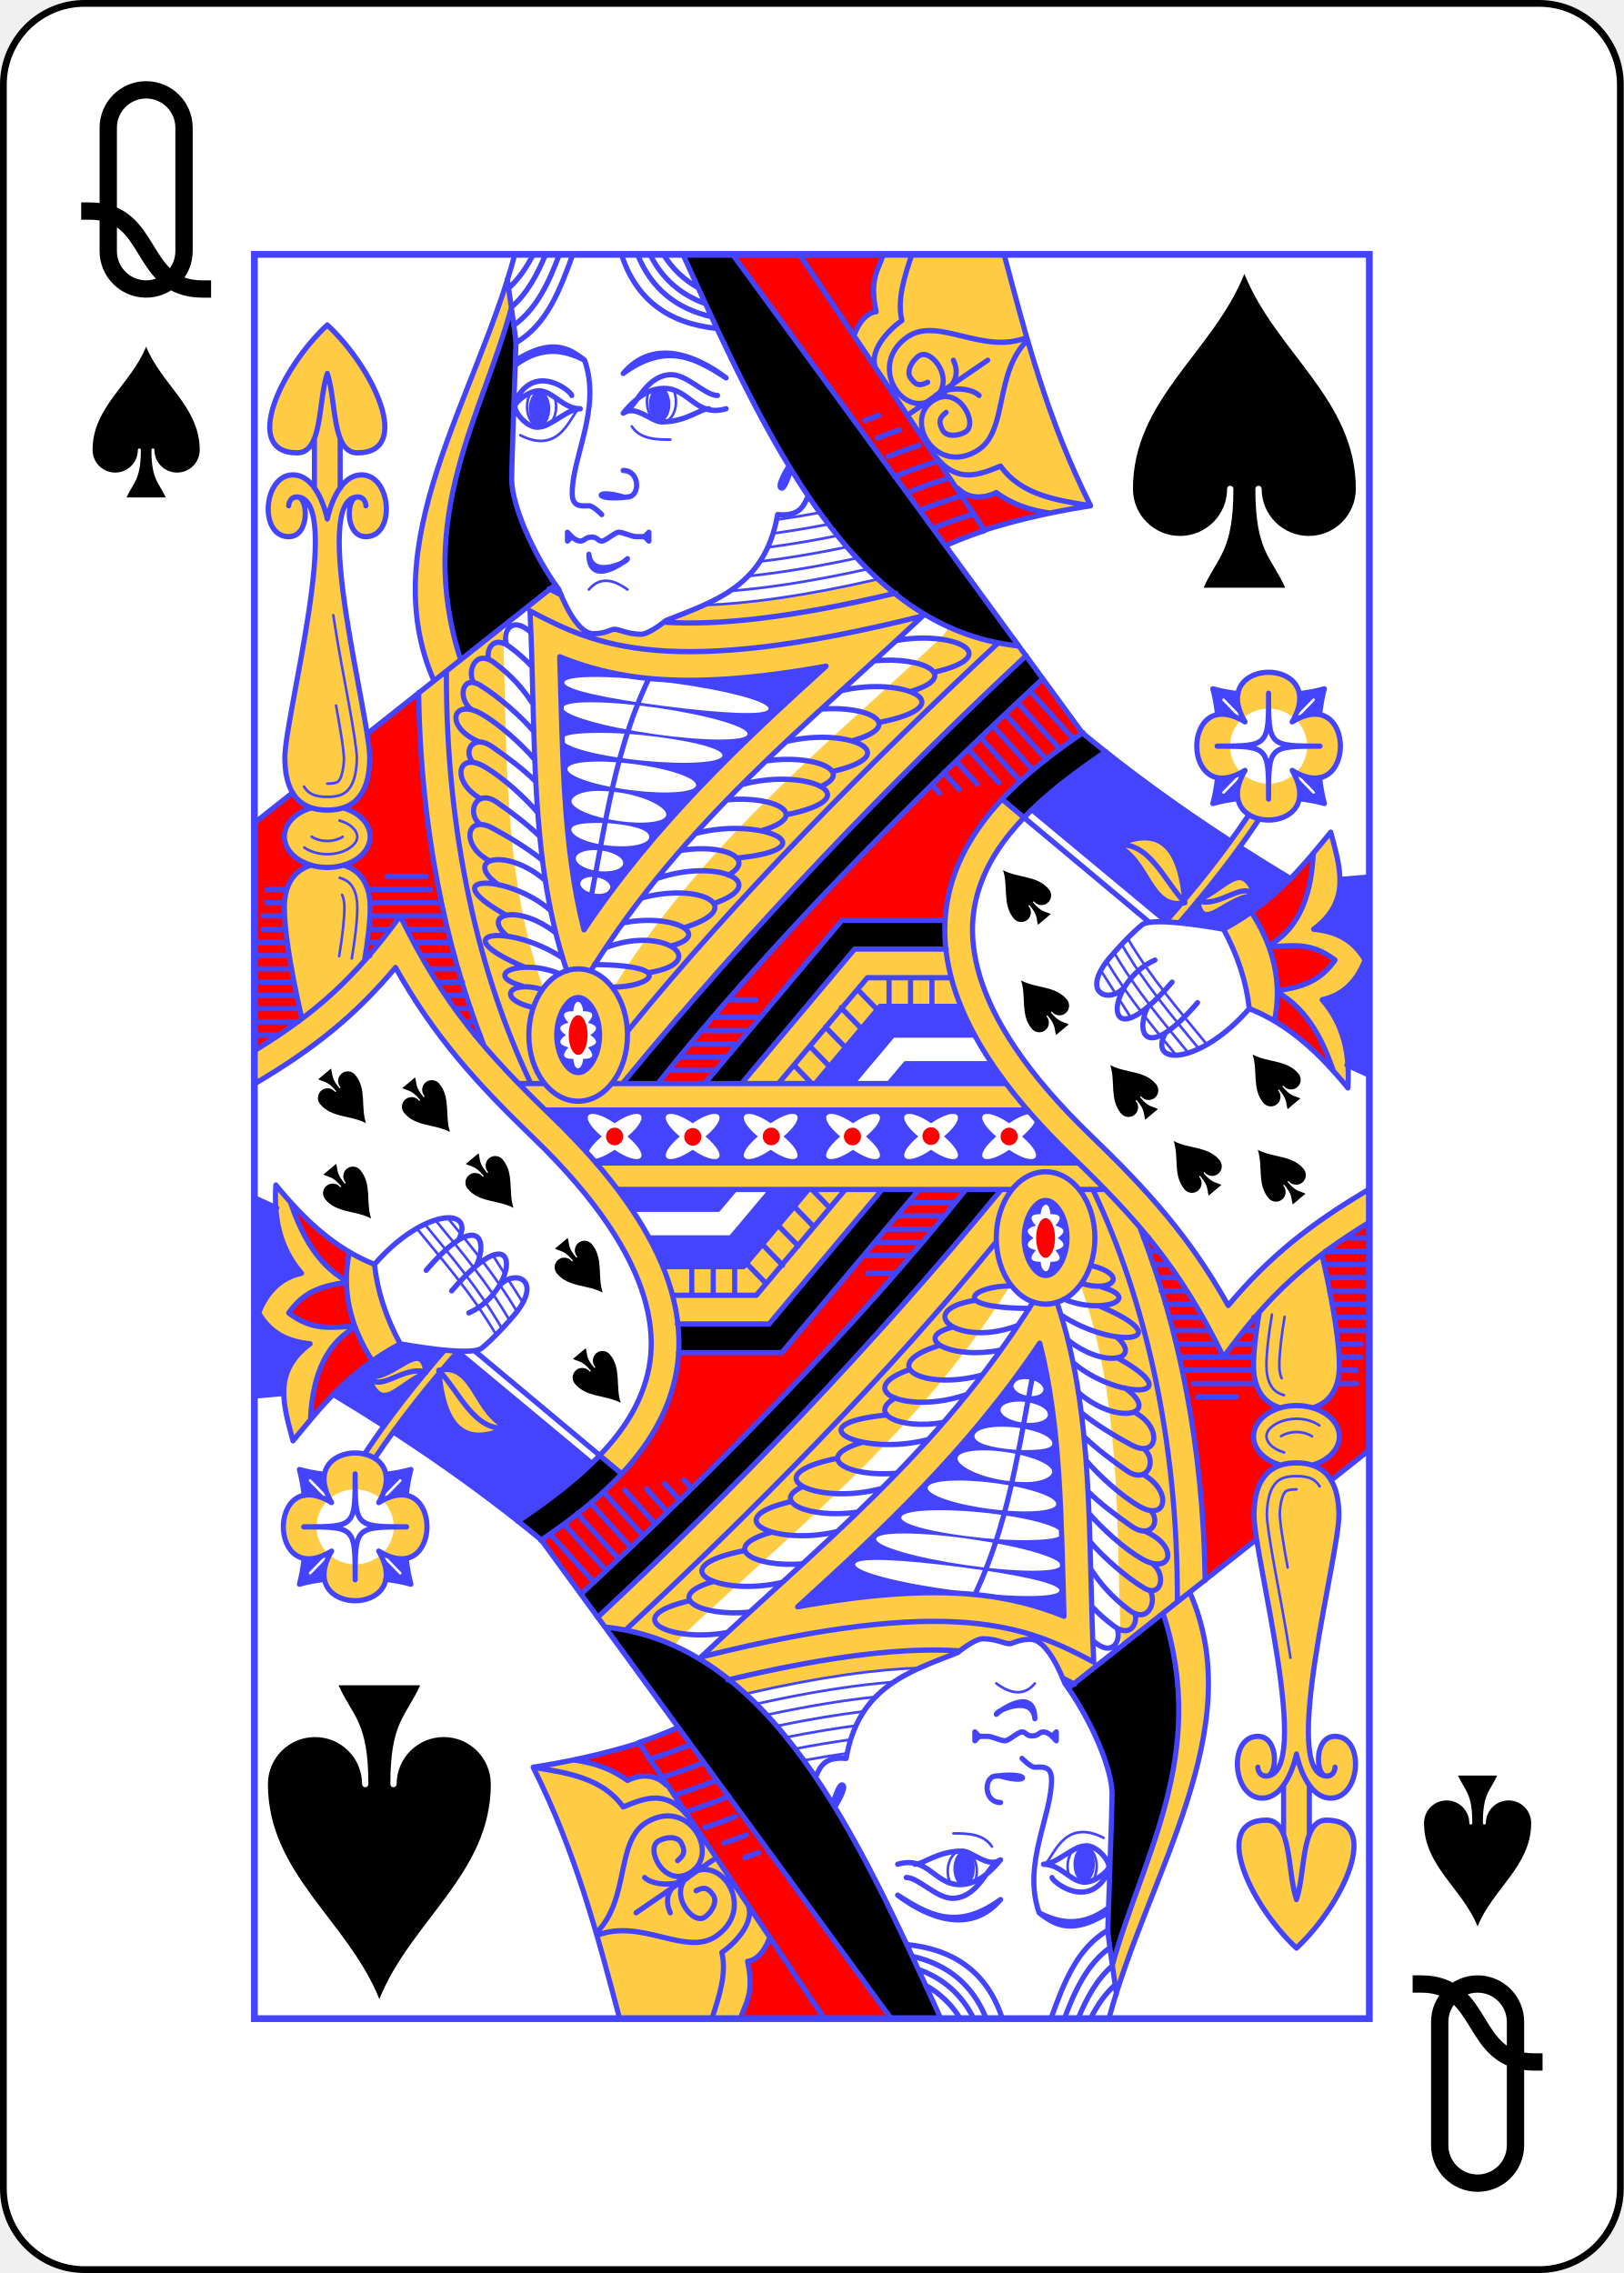
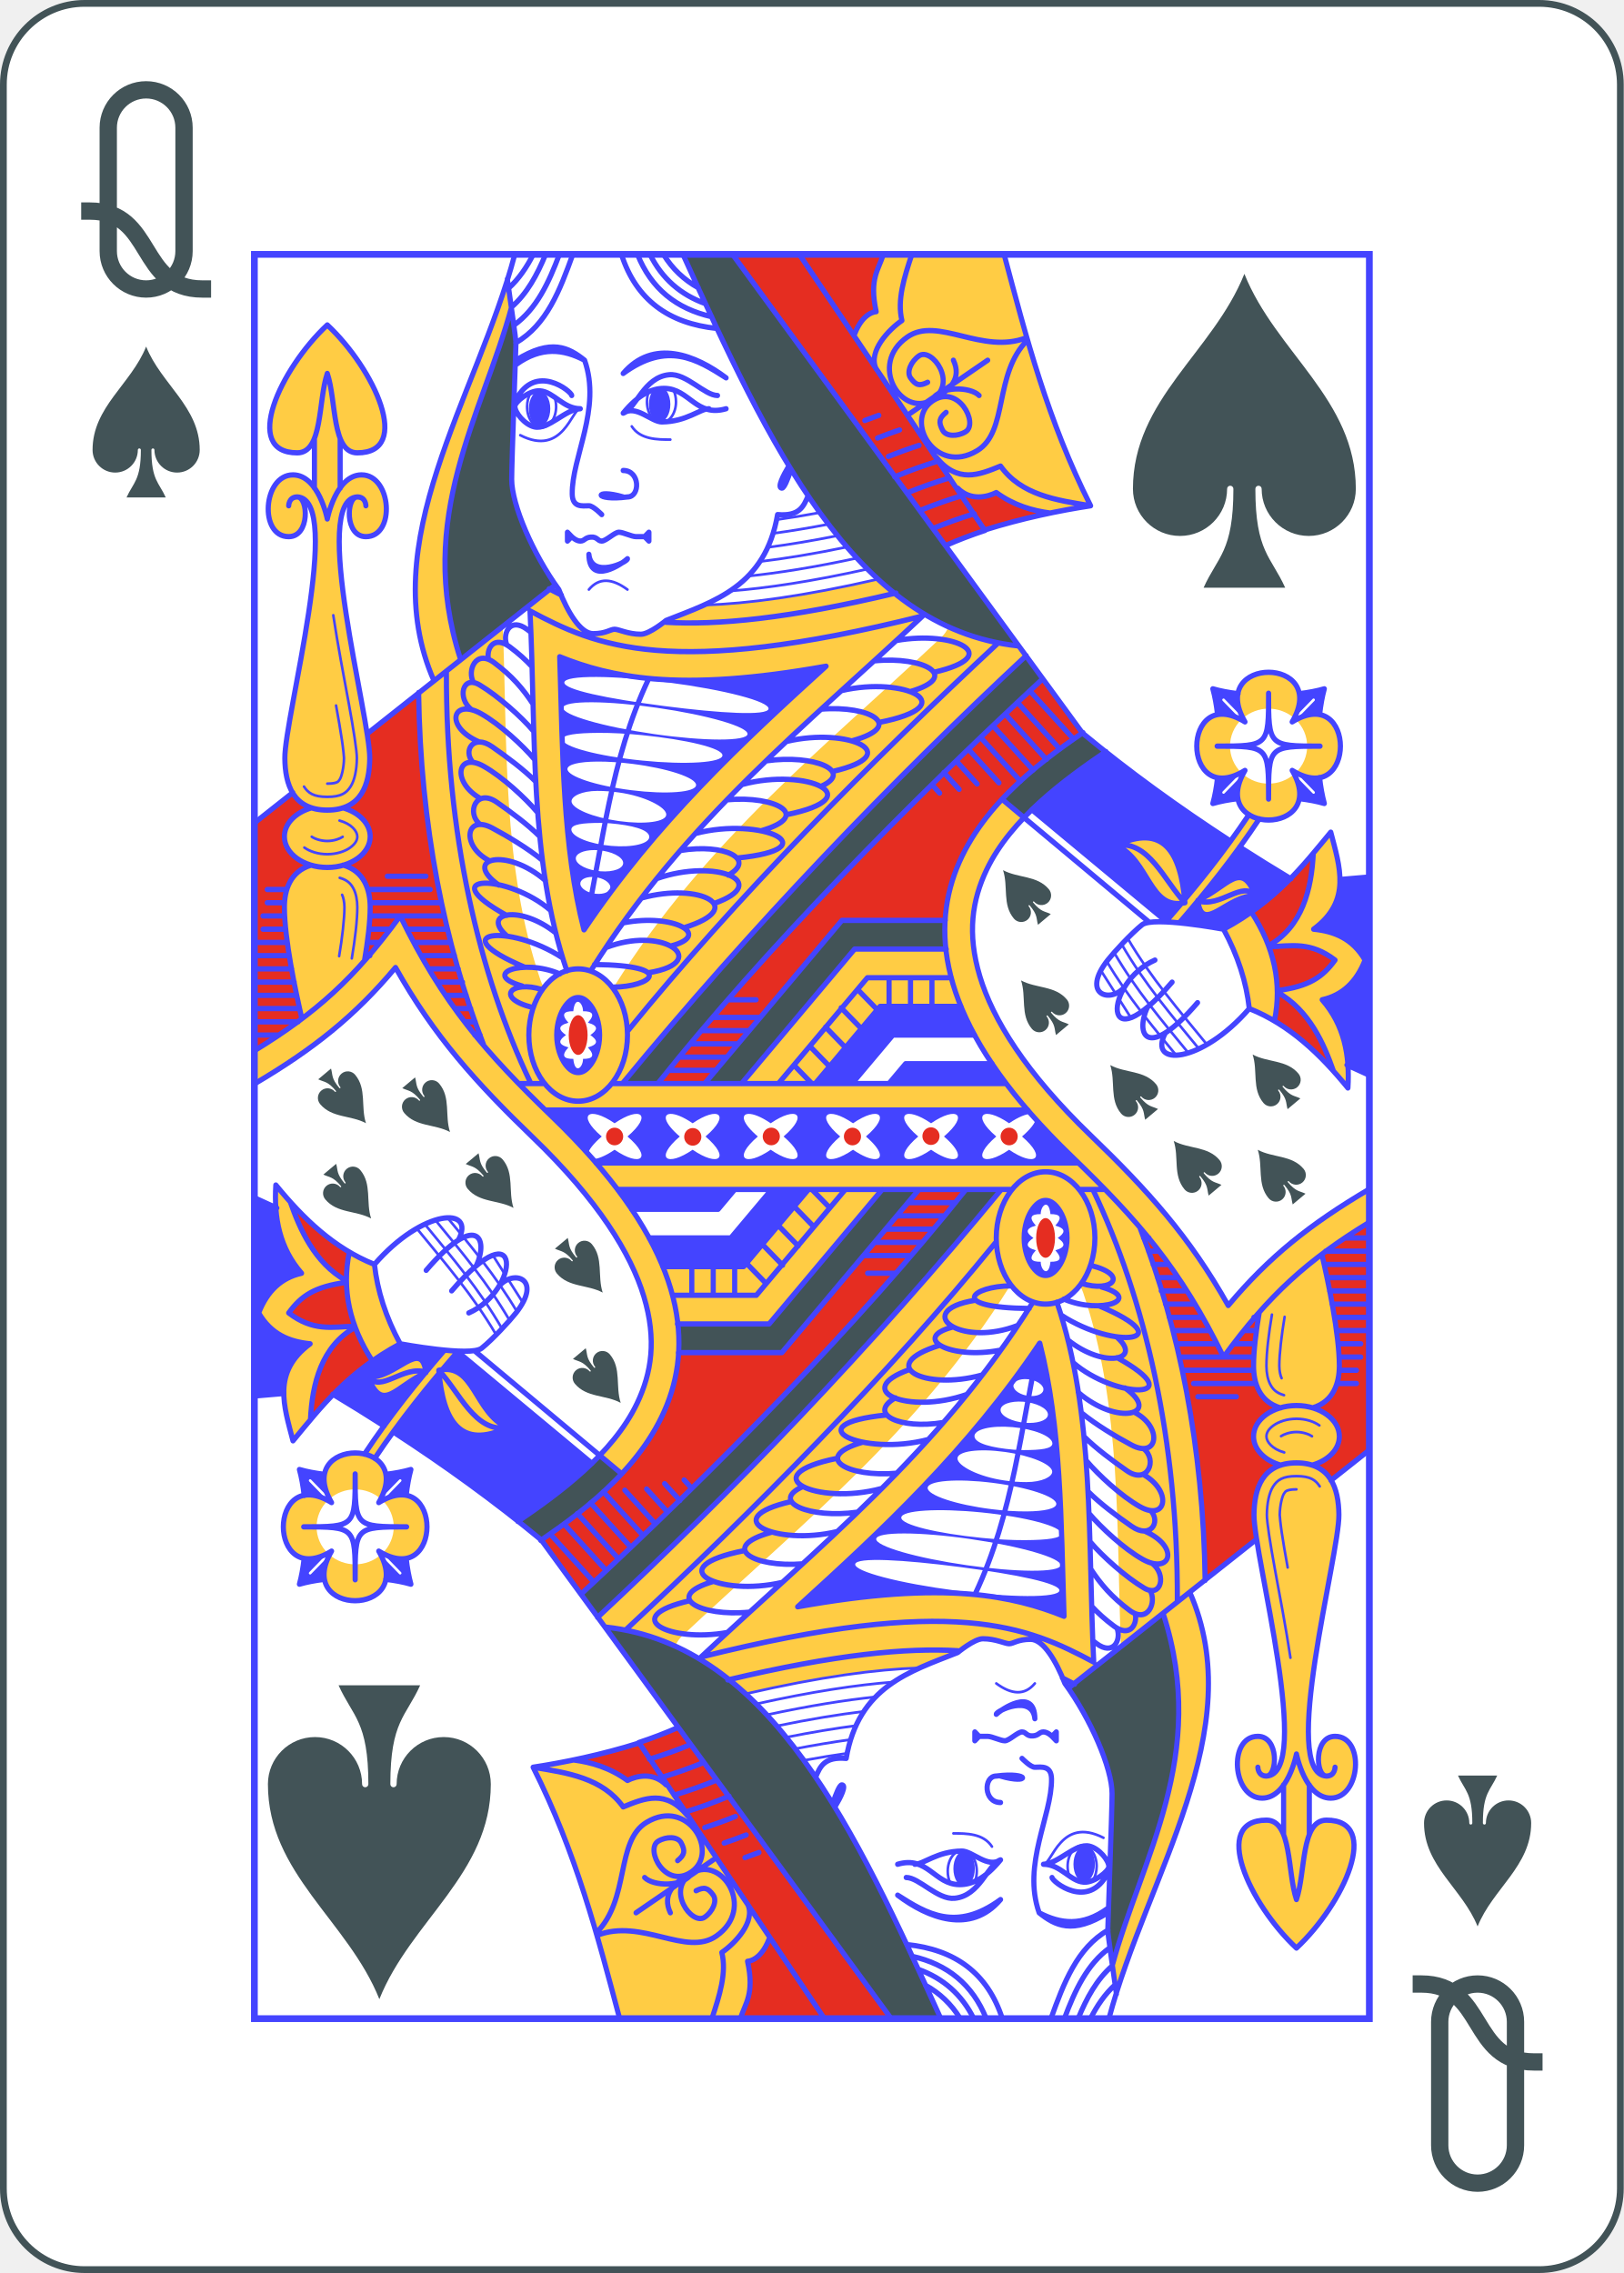
<svg xmlns="http://www.w3.org/2000/svg" xmlns:xlink="http://www.w3.org/1999/xlink" class="card" face="QS" height="3.5in" preserveAspectRatio="none" viewBox="-120 -168 240 336" width="2.5in">
  <defs>
    <symbol id="VSQ" viewBox="-500 -500 1000 1000" preserveAspectRatio="xMinYMid">
-       <path d="M-260 100C40 100 -40 460 260 460M-175 0L-175 -285A175 175 0 0 1 175 -285L175 285A175 175 0 0 1 -175 285Z" stroke="black" stroke-width="80" stroke-linecap="square" stroke-miterlimit="1.5" fill="none" />
+       <path d="M-260 100C40 100 -40 460 260 460M-175 0L-175 -285A175 175 0 0 1 175 -285L175 285A175 175 0 0 1 -175 285Z" stroke="#425357" stroke-width="80" stroke-linecap="square" stroke-miterlimit="1.5" fill="none" />
    </symbol>
    <symbol id="SSQ" viewBox="-600 -600 1200 1200" preserveAspectRatio="xMinYMid">
-       <path d="M0 -500C100 -250 355 -100 355 185A150 150 0 0 1 55 185A10 10 0 0 0 35 185C35 385 85 400 130 500L-130 500C-85 400 -35 385 -35 185A10 10 0 0 0 -55 185A150 150 0 0 1 -355 185C-355 -100 -100 -250 0 -500Z" fill="black" />
+       <path d="M0 -500C100 -250 355 -100 355 185A150 150 0 0 1 55 185A10 10 0 0 0 35 185C35 385 85 400 130 500L-130 500C-85 400 -35 385 -35 185A10 10 0 0 0 -55 185A150 150 0 0 1 -355 185C-355 -100 -100 -250 0 -500Z" fill="#425357" />
    </symbol>
    <symbol id="SQ6" preserveAspectRatio="none" viewBox="0 0 1300 2000">
      <path stroke="#44F" stroke-linecap="round" stroke-linejoin="round" stroke-width="3" fill="none" d="M986.603,811.202l17.525,26.837m3.576,5.477 14.288,21.88M993.49,800.868c12.595,20.813 26.365,39.794 40.672,57.94m3.681,4.637c6.057,7.579 12.2,15.026 18.38,22.414m3.579,4.268c4.936,5.872 9.889,11.716 14.837,17.57M1002.289,791.277c25.655,42.892 56.331,77.957 86.527,113.771M1011.321,782.244c26.598,44.899 58.724,81.183 90.152,118.553M1018.211,775.405C1045.438,820.52 1078.197,857.015 1110,895M91.99,409.09c5.346,34.4 12.365,69.897 17.979,99.543 5.614,29.646 9.608,54.847 9.523,62.492 -0.145,13.187 -2.604,25.095 -7.352,32.221C107.393,610.471 101.334,615 85,615 68.666,615 62.607,610.471 57.859,603.346M95.23,511.424c2.783,14.698 5.162,28.283 6.813,38.99 1.65,10.708 2.461,19.517 2.449,20.547 -0.126,11.422 -3.037,21.371 -4.834,24.068 -1.554,2.333 -1.961,2.671 -3.316,3.332C94.986,599.022 91.781,600 85,600M99.244,641.859C113.484,645.758 120,654.053 120,660c0,3.875 -2.134,8.183 -8.246,12.461C105.642,676.739 95.97,680 85,680 74.03,680 64.358,676.739 58.246,672.461M99.477,706.764c8.836,2.486 12.848,6.436 15.93,11.998C118.488,724.324 120,732.046 120,740c0,15.201 -2.706,36.775 -6.41,58.111M102.949,660.283C99.903,662.338 92.86,665 85,665c-7.997,0 -15.198,-2.76 -18.152,-4.828M102.285,726.031C103.523,728.265 105,733.947 105,740c0,13.42 -2.566,34.674 -6.189,55.545M726.76,368.279C639.854,387.672 574.693,396.008 524.839,397.575M715.613,356.589C649.941,370.779 597.123,378.462 554.168,381.631M703.039,344.259c-49.768,10.383 -91.885,16.912 -127.756,20.523M690.788,331.769c-38.303,7.698 -71.908,13.042 -101.508,16.491M680.138,318.872c-30.036,5.827 -57.089,10.165 -81.515,13.253M670.205,305.766c-23.347,4.37 -44.834,7.816 -64.642,10.458M659.573,292.715c-18.048,3.239 -34.946,5.91 -50.783,8.073M390,380c11.945,-13.956 27.221,-12.698 45,0M440,195c10,15 30,15 45,15M310,205c50,25 60,-30 70,-30M350.02,162.055c1.143,3.178 1.786,6.766 1.786,10.564 0,13.036 -7.581,23.604 -16.933,23.604 -9.352,0 -16.933,-10.568 -16.933,-23.604 0,-5.798 1.5,-11.108 3.988,-15.217M488.558,153.607c1.908,3.82 3.026,8.463 3.026,13.47 0,13.036 -7.581,23.604 -16.933,23.604 -9.352,0 -16.933,-10.568 -16.933,-23.604 0,-4.033 0.725,-7.829 2.004,-11.149" />
      <use xlink:href="#SSQ" height="90" width="90" transform="translate(1188,935)scale(1,0.972)rotate(-40)translate(-45,-45)" />
      <use xlink:href="#SSQ" height="90" width="90" transform="translate(1194,1043)scale(1,0.972)rotate(-40)translate(-45,-45)" />
      <use xlink:href="#SSQ" height="90" width="90" transform="translate(1096,1033)scale(1,0.972)rotate(-40)translate(-45,-45)" />
      <use xlink:href="#SSQ" height="90" width="90" transform="translate(1022,947)scale(1,0.972)rotate(-40)translate(-45,-45)" />
      <use xlink:href="#SSQ" height="90" width="90" transform="translate(918,851)scale(1,0.972)rotate(-40)translate(-45,-45)" />
      <use xlink:href="#SSQ" height="90" width="90" transform="translate(897,726)scale(1,0.972)rotate(-40)translate(-45,-45)" />
    </symbol>
    <symbol id="SQ5" preserveAspectRatio="none" viewBox="0 0 1300 2000">
      <path stroke="#44F" stroke-linecap="round" stroke-linejoin="round" stroke-width="6" fill="none" d="M435,885A57.5,75 0 0 1 377.5,960 57.5,75 0 0 1 320,885 57.5,75 0 0 1 377.5,810 57.5,75 0 0 1 435,885v0M417.077,940H876.026M308.271,940h28.757M339.491,970H901.478M131.845,543.196 351.035,374.589M6.9310566e-5,644.615 44.832,610.129M1138.166,665.182C1077.993,627.183 1020.125,586.553 965.296,542.458M1208.58,707.907c-20.188,-11.785 -40.16,-23.815 -59.891,-36.121M557.518,-3.5577172e-4 965.446,542.578M1299.729,1059.765c-68.477,39.278 -116.733,76.573 -164.284,131.813 -44.949,-77.848 -93.918,-130.607 -160.209,-192.689 -76.06,-71.231 -114.274,-131.591 -129.371,-180.426 -15.097,-48.834 -8.908,-86.603 7.949,-120.969 28.317,-57.727 91.513,-102.355 139.07,-133.864M499.685,0.037C598.837,212.453 698.514,423.778 890.342,443.851M364.365,812.312C320.077,685.414 328.509,542.63 321.336,404.177c76.717,39.852 163.357,77.441 457.882,5.761C644.587,533.127 501.693,642.054 392.457,811.847M355.977,456.125c29.63,11.748 64.921,21.562 110.043,25.154 51.306,4.084 115.563,0.486 200.578,-14.406 -98.578,87.128 -198.392,177.482 -282.246,298.861 -24.965,-94.927 -24.797,-201.063 -28.375,-309.609v0M867.343,440.406C719.63,574.076 560.439,730.575 436.094,879.438M223.892,472.869c-0.823,183.169 37.986,343.482 98.116,466.271M191.498,496.713c2.086,150.922 30.405,286.392 75.553,398.739M429.507,939.468C578.783,763.04 746.552,593.77 899.911,454.841M470.355,940.012C595.553,787.076 764.145,621.017 918.956,481.379M525,940 685,755h120.419M567.926,940.05 699.861,787.5h106.789M611.465,939.39 714.723,820h97.264M654.392,939.439 729.584,852.5h93.897M697.397,939.399 744.445,885h95.046M740.075,939.736 759.307,917.5H860M906.392,629.423 1063.785,756.677M871.924,617.813 1043.244,757.011M459.619,481.348C414.869,573.513 406.452,669.627 385,765M303.656,-0.002C259.093,162.789 138.614,327.078 209.423,483.473M240.1,458.28C187.085,297.86 265.541,182.854 300.096,58.96M805.811,330.134c14.888,-6.445 30.422,-12.16 46.149,-17.214M0.097,902.739C71.866,860.067 117.037,820.617 170,750c50,100 99.857,155.164 176.979,227.389 281.561,263.684 94.151,409.611 -13.084,480.469M377.5,842.5c4.423,0 9.318,2.003 14.867,9.24C397.916,858.978 402.5,871.022 402.5,885c0,13.978 -4.584,26.022 -10.133,33.26C386.818,925.497 381.923,927.5 377.5,927.5c-4.423,0 -9.318,-2.003 -14.867,-9.24C357.084,911.022 352.5,898.978 352.5,885c0,-13.978 4.584,-26.022 10.133,-33.26C368.182,844.503 373.077,842.5 377.5,842.5v0M1130,765c16.819,30.213 26.654,60.208 30,90 47.231,18.324 82.887,51.837 115,90 2.342,-37.044 -4.297,-71.387 -30,-100 23.35,-4.999 40.003,-20.019 50,-45 -14.528,-24.402 -35.976,-32.699 -60,-35 44.875,-32.167 30.267,-71.339 20,-110 -32.963,38.744 -63.867,77.98 -125,110v0M1300,705.833l-34.324,2.86M1300,930.555l-26.171,-11.632M1192.727,836.426c37.699,20.42 54.567,59.519 65.28,89.01M1182.969,784.923c26.555,-0.869 48.454,-6.172 77.031,15.077 -14.637,19.516 -30.136,29.721 -67.201,34.643M1234.629,679.158c-1.994,40.389 -12.783,83.276 -52.204,104.577M1162.343,745.425c26.538,39.875 36.074,80.877 26.979,123.434M1130,765c0,0 -82.168,-15 -95,-5 -12.832,10 -32.969,31.307 -40,40 -31.97,39.527 3.645,49.729 20,30M1050,800c-59.312,25.45 -64.226,120.615 20,25M1041.193,853.529c-14.944,32.294 0.758,60.301 58.5,-5.248M1062.185,882.591C1040.994,921.292 1103.755,918.144 1160,855M1063.252,755.8c33.572,-37.624 66.287,-76.827 96.446,-120.735M1078.458,757.687c32.493,-36.683 64.095,-75.006 93.255,-117.826M1085,735c-4.952,-58.002 -25.404,-90.068 -80,-65 38.526,16.691 38.617,74.158 80,65v0M1005,670c37.807,-6.254 56.14,40.797 80,65M1100,732.332c35,-15 50.673,-47.071 67.282,-5 -32.282,-2.084 -62.282,45 -67.282,5v0M1100.066,732.845c26.326,8.267 52.462,-23.905 67.216,-5.514M1155,585C1080,630 1080,485 1155,530c-45,-75 100,-75 55,0 75,-45 75,100 10e-5,55 45,75 -100,75 -55,10e-6v0M1242.5,557.5c-60,0 -60,0 -60,-60 0,60 0,60 -60,60 60,0 60,0 60,60 0,-60 0,-60 60,-60v0M1122.974,521.343c-1.248,-10.594 -3.073,-20.44 -5.474,-28.843 8.577,2.45 18.654,4.3 29.498,5.55M1146.755,616.978c-10.751,1.249 -20.742,3.09 -29.255,5.522 2.422,-8.479 4.258,-18.424 5.507,-29.126M1241.948,592.986c1.25,10.85 3.1,20.933 5.552,29.514 -8.414,-2.404 -18.273,-4.23 -28.883,-5.478M1218.576,497.983c10.625,-1.248 20.499,-3.076 28.924,-5.483 -2.415,8.453 -4.247,18.364 -5.495,29.029M357.959,386.261c-4.785,-2.306 -9.524,-4.688 -14.283,-7.126M748.069,383.939C622.451,413.088 538.889,420.538 479.792,417.078M355.99,456.129c29.627,11.745 64.914,21.559 110.029,25.15 51.303,4.084 115.556,0.486 200.564,-14.404C568.012,554 468.16,644.256 384.25,765.713 359.238,670.907 359.539,564.676 355.99,456.129v0M85,135c10.787,31.13 5,90 35,90 65,0 20,-95 -35,-145 -55,50 -100,145 -35,145 30,0 24.213,-58.87 35,-90v0M40,285c0,0 0,-10 10,-10 12.881,0 15,45 -10,45 -35,0 -30,-70 5,-70 30,0 40,50 40,50 0,0 10,-50 40,-50 35,0 40,70 5,70 -25,0 -22.881,-45 -10,-45 10,0 10,10 10,10M120,275c-55,2.668 15,250 14.491,296.289C134.168,600.673 125,630 85,630 45,630 35.832,600.673 35.509,571.289 35,525 105,277.668 50,275M70,264.984V208.333M100,265.189V208.744M103.206,627.393C121.818,632.488 135,645.167 135,660c0,19.33 -22.386,35 -50,35 -27.614,0 -50,-15.67 -50,-35 0,-14.83 13.177,-27.506 31.782,-32.604M65.931,692.476C41.675,699.577 35,720.74 35,740c0,36.244 13.136,96.133 20.364,126.343M128.369,800.677C132.147,778.914 135,756.89 135,740c0,-19.399 -6.772,-40.731 -31.462,-47.677M256.892,885h6.386M1.1417102e-4,885 28.737,885M245.572,870h11.901M2.5229169e-5,870 51.088,870M233.67,855h18.578M4.1609595e-5,855 52.54,855M222.93,840h24.093M7.6084636e-5,840 49.347,840M212.771,825h29.898M4.2336546e-5,825 46.444,825M203.192,810h34.543M4.0905762e-6,810 43.541,810M194.483,795h38.897M129.462,795h5.225M-3.8457096e-5,795 40.638,795M186.065,780h42.961M131.784,780h14.514M-3.1733115e-5,780 38.316,780M178.228,765h46.734M133.816,765h24.673M10,765H36.284M134.687,750h86.502M10,750H34.543M134.977,735h83.018M15,735H35.123M132.655,720H205M15,720H37.845M155,705h45M325,510c-11.823,-17.571 -24.455,-31.947 -45.421,-47.163 -21.678,-15.732 -32.015,9.636 -23.863,22.705M325,540c-13.684,-15.717 -40.727,-39.318 -62.257,-51.807 -20.397,-11.832 -26.523,15.099 -9.535,27.995M326.649,572.539c-13.684,-15.717 -40.423,-39.856 -62.257,-51.807 -33.042,-18.086 -43.839,14.159 -2.743,31.807M329.682,632.145c-13.684,-15.717 -40.423,-39.856 -62.257,-51.807 -30.812,-16.866 -37.656,16.866 -5.116,35.807M328.068,597.688c-13.861,-13.59 -33.316,-27.705 -50.773,-39.513 -22.074,-14.931 -34.105,4.474 -22.836,17.226M332.196,659.388c-13.77,-13.233 -32.62,-26.885 -49.583,-38.358 -24.045,-16.263 -36.173,12.272 -19.252,25.316M335.481,686.606C319.244,673.642 295.514,659.744 277.425,650.338c-31.27,-16.261 -36.887,20.479 -3.298,37.121M339.442,709.944C293.812,671.344 241.204,684.642 285,715M345.578,743.858c-49.783,-42.234 -140.14,-42.27 -51.454,5.5M359.154,797.427C296.308,757.356 217.415,767.986 315.257,808.088M356.152,815.716c-43.416,-18.163 -92.791,0.21 -43.971,13.658M335.796,833.551c-36.462,-11.384 -55.926,9.427 -11.424,20.211M323.637,467.387c-7.192,-7.586 -15.51,-14.892 -25.859,-22.401 -17.521,-12.715 -26.719,0.327 -25.123,12.489M322.159,428.227c-1.318,-1.002 -2.67,-2.006 -4.059,-3.014 -19.412,-14.087 -28.607,3.442 -24.227,16.361M351.502,769.347c-41.829,-32.623 -87.13,-22.987 -57.826,2.599M396.51,805.034c97.552,1.04 65.936,25.615 21.194,25.634M410.204,785.716c31.879,-11.92 60.58,-9.172 74.958,-1.629 16.817,8.823 14.04,24.205 -26.164,30.349M430.55,757.732c58.577,-11 103.695,13.949 55.485,26.189M451.623,729.604c67.421,-18.097 125.455,10.742 49.426,33.663M469.152,707.617c69.253,-23.471 135.427,4.475 67.152,28.145M497.035,675.734c50.502,-8.008 88.675,9.666 55.551,28.022M514.063,656.567c77.254,-19.945 157.955,17.262 48.763,27.753M550.915,618.31c57.176,-5.002 100.009,18.027 40.226,35.034M568.891,600.939c75.248,-19.798 151.842,14.609 51.224,34.336M596.84,574.156c55.645,-7.643 102.468,11.747 64.246,28.765M620.738,552.108c71.57,-16.516 140.665,14.62 53.46,34.064M660.734,515.57c57.115,-4.525 99.001,18.874 36.455,35.786M684.387,494.589c73.88,-16.895 144.864,16.899 43.681,36.081M722.796,460.826c57.765,-5.504 101.75,17.66 42.025,34.797M748.431,437.765c68.018,-11.92 127.591,17.439 43.802,36.027M645.552,273.862C640.452,285.479 635.593,297.26 610,295c-14.372,81.302 -73.773,98.388 -130,120 0,0 -19.419,15.646 -29.419,15.646C435.581,430.646 425,425 420,425c-5,0 -10,5 -25,5 -15,0 -30,-25 -40,-50 -30,-40 -55,-96.045 -55,-125 0,-20 5.003,-149.999 5,-155 -0.002,-3.089 -5.728,-42.446 -10.104,-72.074M622.933,240.321C616.616,250.552 609.194,264.742 615,265c2.734,0.121 6.97,-10.378 10.244,-19.906M904.16,494.814l50.564,54.175M889.99,508.204l48.735,52.216M875.348,521.087l48.019,51.449M861.637,534.968l46.154,49.451M847.017,547.875l45.963,49.246M832.833,561.25l35.288,37.809M818.663,574.639l24.026,25.742M803.865,587.356l17.842,19.116M790.064,601.14l8.928,9.566M482.759,925h55.419M495.895,910h55.008M508.21,895h55.829M521.346,880h55.419M534.483,865h55.419M552.956,845H585M790,820v32.5M765,820v32.5M740,820v32.5M703.268,833.268l22.578,22.578M684.089,854.089l23.399,23.399M665.936,875.936l22.783,22.783M648.194,898.194l22.578,22.578M629.22,919.22l20.731,20.731M791.296,310.755c15.63,-6.297 31.834,-11.835 48.115,-16.69M776.157,290.351c15.845,-6.355 32.273,-11.933 48.765,-16.813M760.822,270.486c16.181,-6.504 32.973,-12.196 49.824,-17.161M746.548,252.229c16.426,-6.796 33.542,-12.736 50.759,-17.91M739.121,229.174c11.718,-4.608 23.734,-8.797 35.842,-12.6M726.547,208.228c8.464,-3.276 17.075,-6.335 25.756,-9.191M711.686,188.339c5.395,-2.008 10.857,-3.949 16.37,-5.825M900.409,94.432C848.546,114.254 796.728,69.77 761.432,93.622 715,125 755,185 789.335,165.189 821.135,146.84 790,105 775,115c-9.303,6.202 -14.888,18.309 -10,25 6.18,8.459 10.489,9.628 20,5M901.467,97.133C861.761,135.456 879.347,201.012 842.741,222.521 794.423,250.91 757.503,188.968 790.171,166.514c30.256,-20.796 54.606,25.324 39.12,34.554 -9.604,5.724 -22.937,5.55 -26.869,-1.743 -4.972,-9.221 -4.172,-13.613 4.102,-20.203M765,180l90,-60M845,160c-10,-10 -45.467,-11.357 -55,5 22.008,-11.038 34.763,-24.757 25,-45M795,230c25,30 50,20 75,10 24.055,32.765 64.661,38.666 105,45M725,130C715,110 740,85 755,75 749.149,51.949 757.707,26.01 766.594,0.005M700,90c10,-25 25,-25 25,-25 -8.483,-38.172 3.289,-47.867 8.187,-64.931M427.964,0.018C445.065,51.748 483.313,78.4 539.319,83.994M446.671,0.044C462.631,38.844 492.036,61.7 533.14,70.683M461.245,0.016C475.225,27.447 496.929,45.719 525.584,55.748M476.996,0.108C487.38,16.454 500.998,28.964 517.636,37.894M371.264,0.044C356.344,40.197 340.918,80.075 304.697,100.286M355.609,0.044C343.343,31.804 329.139,61.846 302.671,80.299M339.571,0.021C329.734,23.196 317.891,44.53 299.715,59.884M325.157,0.084C317.465,14.722 308.277,27.965 296.268,38.544M305,120c41.102,-25.066 61.561,-14.287 80,0 20,55 -15,110 -14.419,151.676 0.216,15.477 11.727,13.449 19.419,13.324 4.999,-0.081 15,10 15,10M305,125c29.586,-20.976 55.476,-17.507 80,-5M430,245c20,0 20,30 5,30 -40,5 -40,-10 -5,0M365,315v10l5,-5 -5,-5v0M455,320l5,-5v10l-5,-5v0M370,320c0,0 5,5 10,5 5,0 5.244,-4.01 12.322,-4.485C400,320 400,325 405,325c5,0 15,-10 20,-10 5,0 15,5 20,5h10M390,340c3.07,28.452 45.614,8.689 45,5 -5,5 -44.772,31.851 -45,-5v0M430,135c51.536,-36.719 85.865,-16.182 120,5 -35.405,-25.982 -85,-45 -120,-5v0M540,160C525,160 503.53,134.615 483.614,136.451 453.799,139.2 445,175 430,180 447.935,158.592 463.794,151.781 478.07,151.935 507.274,152.251 515,185 550,175M430,180c15,-10 32.809,10.043 45.174,9.945C504.082,189.717 519.494,175 530,175M380,175c-20,0 -30.874,-19.165 -47.032,-20.29 -12.341,-0.86 -29.195,12.612 -29.195,17.612 0,7.071 11.237,20.708 22.743,23.258C342.908,199.214 362.812,175.349 380,175v0M305,165c22.643,-42.75 64.953,-9.492 65,-5M820,265c15,15 35,10 45,5 20.519,14.656 42.757,20.72 62.683,23.229M851.867 312.337C895.106 299.118 938.831 290.348 975 285C924.901 188.223 899.901 94.153 874.117 -0.002 M851.867,312.337C895.106,299.118 938.831,290.348 975,285 924.901,188.223 899.901,94.153 874.117,-0.002M851.013,311.998 635.367,-2.4089679e-4M927.653,293.265C907.757,290.72 885.519,284.656 865,270c-10,5 -30,10 -45,-5" />
    </symbol>
    <symbol id="SQ4" preserveAspectRatio="none" viewBox="0 0 1300 2000">
-       <path fill="black" d="M499.674,0C598.831,212.426 698.516,423.784 891.078,444.248L557.508,0ZM299.898,59.855C265.541,182.854 187.085,297.86 240.1,458.279L349.875,372.945C322.205,333.641 300,282.29 300,255c0,-20 5.003,-149.999 5,-155 -10e-4,-2.004 -2.411,-19.274 -5.102,-40.145zM899.91,454.842C746.551,593.77 578.784,763.041 429.508,939.469l40.848,0.543C595.553,787.076 764.144,621.017 918.955,481.379Zm65.791,87.457c-28.872,19.187 -64.125,44.128 -93.979,75.523l25.551,20.043c30.23,-29.844 65.96,-54.59 95.6,-73.979 -9.281,-6.879 -18.471,-14.107 -27.172,-21.588zM685,755 525.102,939.883 570,940 699.861,787.5H806.65L805,755Z" />
+       <path fill="#425357" d="M499.674,0C598.831,212.426 698.516,423.784 891.078,444.248L557.508,0ZM299.898,59.855C265.541,182.854 187.085,297.86 240.1,458.279L349.875,372.945C322.205,333.641 300,282.29 300,255c0,-20 5.003,-149.999 5,-155 -10e-4,-2.004 -2.411,-19.274 -5.102,-40.145zM899.91,454.842C746.551,593.77 578.784,763.041 429.508,939.469l40.848,0.543C595.553,787.076 764.144,621.017 918.955,481.379Zm65.791,87.457c-28.872,19.187 -64.125,44.128 -93.979,75.523l25.551,20.043c30.23,-29.844 65.96,-54.59 95.6,-73.979 -9.281,-6.879 -18.471,-14.107 -27.172,-21.588zM685,755 525.102,939.883 570,940 699.861,787.5H806.65L805,755Z" />
    </symbol>
    <symbol id="SQ3" preserveAspectRatio="none" viewBox="0 0 1300 2000">
      <path fill="#44F" d="M472.5,150a12.5,20 0 0 0 -12.5,20 12.5,20 0 0 0 12.5,20 12.5,20 0 0 0 12.5,-20 12.5,20 0 0 0 -12.5,-20zm-140,5a12.5,20 0 0 0 -12.5,20 12.5,20 0 0 0 12.5,20 12.5,20 0 0 0 12.5,-20 12.5,20 0 0 0 -12.5,-20zm23.49,301.129c3.549,108.548 3.248,214.779 28.26,309.584 83.91,-121.457 183.762,-211.713 282.334,-298.838 -85.008,14.89 -149.262,18.489 -200.564,14.404 -45.115,-3.592 -80.402,-13.405 -110.029,-25.15zm42.926,22.922c22.576,0.103 52.528,2.344 83.498,6.246 65.746,8.284 118.153,21.659 117.055,29.873 -1.098,8.214 -56.309,5.079 -122.053,-3.205 -65.739,-8.284 -117.118,-18.579 -116.027,-26.793 0.534,-4.02 14.072,-6.229 37.527,-6.121zM1117.5,492.5c2.401,8.404 4.227,18.249 5.475,28.844v0.361c7.388,-1.364 16.465,0.084 27.232,5.623l-21.267,-21.268a1.5,1.5 0 0 1 1.045,-2.576 1.5,1.5 0 0 1 1.076,0.455l21.268,21.268c-5.529,-10.748 -6.981,-19.813 -5.629,-27.193 -10.729,-1.249 -20.702,-3.086 -29.199,-5.514zm130,0c-8.425,2.407 -18.299,4.234 -28.924,5.482h-0.279c1.361,7.386 -0.087,16.461 -5.623,27.223l21.266,-21.266a1.5,1.5 0 0 1 1.031,-0.453 1.5,1.5 0 0 1 1.09,2.574l-21.267,21.268c10.757,-5.534 19.827,-6.984 27.211,-5.627v-0.172c1.249,-10.665 3.081,-20.576 5.496,-29.029zm-853.6,15.258c20.384,0.103 47.429,2.344 75.393,6.246 59.364,8.284 106.684,21.659 105.691,29.873 -0.993,8.214 -49.917,8.157 -109.277,-0.127 -59.364,-8.284 -106.684,-21.659 -105.691,-29.873 0.486,-4.019 12.709,-6.227 33.885,-6.119zm7.695,34.68c15.094,-0.075 32.615,0.814 50.479,2.562 51.501,5.041 94.008,14.752 93.676,23.004 -0.329,8.252 -42.347,10.855 -93.85,5.814C400.399,568.778 358.918,558.002 359.25,549.75c0.203,-5.087 15.52,-7.179 42.346,-7.312zm590.814,21.094c-26.288,17.831 -58.004,39.716 -85.844,65.822L1063.252,755.799c5.929,-6.645 11.831,-13.341 17.697,-20.102C1043.571,740.317 1042.225,686.128 1005,670c53.451,-24.542 74.165,5.695 79.658,61.402 18.288,-21.222 36.203,-43.132 53.461,-66.25 -50.496,-31.89 -99.368,-65.632 -145.709,-101.621zm92.248,167.871c-1.235,1.434 -2.47,2.867 -3.709,4.295 1.306,-0.161 2.653,-0.388 4.051,-0.697 -0.104,-1.216 -0.224,-2.404 -0.342,-3.598zm-21.406,24.396 1.324,1.023C1092.824,758.22 1130,765 1130,765c33.235,-17.408 57.528,-36.95 78.082,-57.385 -19.956,-11.655 -39.702,-23.553 -59.211,-35.719 -15.553,20.888 -31.646,40.782 -48.066,60.072 34.429,-15.142 49.998,-46.38 66.478,-4.637 -32.143,-2.075 -62.02,44.581 -67.213,5.5 -7.149,8.386 -14.356,16.663 -21.611,24.854zM399.885,574.988c12.139,-0.075 26.23,0.814 40.598,2.562 41.421,5.041 74.783,15.817 74.516,24.068 -0.265,8.252 -34.059,10.855 -75.48,5.814 -41.421,-5.041 -74.783,-15.817 -74.516,-24.068 0.164,-5.087 13.308,-8.243 34.883,-8.377zm814.908,12.684 21.267,21.268a1.5,1.5 0 1 1 -2.121,2.121l-21.266,-21.266c5.537,10.764 6.984,19.84 5.621,27.227h0.322c10.609,1.248 20.468,3.074 28.883,5.479 -2.428,-8.497 -4.263,-18.47 -5.512,-29.199 -7.381,1.352 -16.447,-0.099 -27.195,-5.629zm-64.588,0.002c-10.75,5.53 -19.816,6.98 -27.197,5.627v0.072c-1.249,10.702 -3.085,20.648 -5.508,29.127 8.498,-2.428 18.47,-4.265 29.199,-5.514 -1.352,-7.38 0.1,-16.446 5.629,-27.193l-21.268,21.268a1.5,1.5 0 1 1 -2.121,-2.121zM399.951,608.221c7.756,-0.014 16.339,0.596 25.049,1.779 30.51,4.147 55.198,16.746 55.244,25 0.049,8.255 -24.648,11.585 -55.16,7.438 -30.51,-4.147 -55.282,-14.199 -55.328,-22.453 -0.032,-5.623 11.687,-11.731 30.195,-11.764zm2.941,36.283c3.928,-0.016 8.001,0.151 12.107,0.496 25.086,2.107 44.778,7.028 45.422,14.979 0.643,7.95 -19.171,12.686 -44.256,10.578 -25.086,-2.107 -45.944,-10.261 -46.588,-18.211 -0.523,-6.467 13.793,-7.764 33.314,-7.842zm-6.371,30.781c1.538,10e-4 3.102,0.061 4.674,0.18 15.244,1.152 28.128,7.433 28.779,14.027 0.652,6.595 -11.178,11.008 -26.422,9.855 -15.244,-1.152 -28.128,-7.433 -28.779,-14.027 -0.573,-5.812 8.608,-10.048 21.748,-10.035zm-2.721,30.471c0.975,0.002 1.966,0.05 2.963,0.145 9.661,0.914 17.828,5.899 18.242,11.133 0.413,5.235 -7.086,8.737 -16.748,7.822 -9.661,-0.914 -17.828,-5.899 -18.242,-11.133 -0.364,-4.614 5.455,-7.977 13.785,-7.967zm906.199,0.078 -34.277,2.855c0.225,20.003 -6.783,39.153 -30.719,56.311 24.024,2.301 45.472,10.598 60,35 -9.997,24.981 -26.65,40.001 -50,45 19.682,21.91 28.177,47.183 30.029,74.453l0.01,0.008 24.957,11.094zm-167.266,64.205c0.237,0.446 0.471,0.893 0.705,1.34 -0.234,-0.446 -0.468,-0.893 -0.705,-1.34zm3.041,5.883c0.083,0.166 0.171,0.332 0.254,0.498 -0.083,-0.166 -0.171,-0.332 -0.254,-0.498zm2.676,5.484c0.215,0.453 0.425,0.905 0.637,1.357 -0.212,-0.452 -0.422,-0.905 -0.637,-1.357zm2.455,5.324c0.179,0.4 0.364,0.801 0.541,1.201 -0.177,-0.4 -0.361,-0.801 -0.541,-1.201zm2.596,5.984c0.21,0.502 0.413,1.004 0.619,1.506 -0.206,-0.502 -0.409,-1.004 -0.619,-1.506zm2.07,5.117c0.198,0.503 0.4,1.005 0.594,1.508 -0.194,-0.503 -0.396,-1.005 -0.594,-1.508zm2.342,6.188c0.192,0.531 0.376,1.061 0.564,1.592 -0.188,-0.531 -0.372,-1.061 -0.564,-1.592zm1.732,4.965c0.204,0.605 0.411,1.21 0.609,1.814 -0.199,-0.605 -0.405,-1.21 -0.609,-1.814zm2.027,6.266c0.185,0.602 0.358,1.203 0.537,1.805 -0.179,-0.601 -0.352,-1.203 -0.537,-1.805zm1.469,5.01c0.18,0.638 0.359,1.276 0.533,1.914 -0.174,-0.638 -0.353,-1.276 -0.533,-1.914zM377.5,842.5c-4.423,0 -9.318,2.003 -14.867,9.24C357.084,858.978 352.5,871.022 352.5,885c0,13.978 4.584,26.022 10.133,33.26 5.549,7.238 10.444,9.24 14.867,9.24 4.423,0 9.318,-2.003 14.867,-9.24C397.916,911.022 402.5,898.978 402.5,885c0,-13.978 -4.584,-26.022 -10.133,-33.26C386.818,844.503 381.923,842.5 377.5,842.5Zm-0.273,4.795c2.956,0.088 5.949,5.08 5.949,10.705 10.931,-0.111 14.677,3.311 5.676,13 13.697,3.744 10.645,8.7 2.838,14 7.808,5.3 10.86,10.256 -2.838,14 9.002,9.689 5.255,13.111 -5.676,13 0,10 -9.46,18 -11.352,0 -10.931,0.111 -14.677,-3.311 -5.676,-13 -13.697,-3.744 -10.645,-8.7 -2.838,-14 -7.808,-5.3 -10.86,-10.256 2.838,-14 -9.002,-9.689 -5.255,-13.111 5.676,-13 0.828,-7.875 3.103,-10.773 5.402,-10.705zm352.357,5.205 -75.191,86.939 43.004,-0.041L744.445,885H840l-15,-32.5zm29.723,65 -19.23,22.236L876.25,939.955 860,917.5Zm-104.135,52.42 -315.76,0.18c2.44,2.479 4.988,4.874 7.566,7.289 15.37,14.394 29.321,28.433 41.91,42.127 1.07,-4.444 6.05,-11.131 16.111,-19.516 -30,-25 -15,-35 15,-15 30,-20 45,-10 15,15 30,25 15,35 -15,15 -11.069,7.379 -20.085,10.664 -25.562,10.629 1.311,1.463 2.628,2.926 3.906,4.381l256.418,-0.133zm-170.012,4.445C490.609,974.219 499.75,977.5 511,985c30,-20 45,-10 15,15 30,25 15,35 -15,15 -30,20 -45,10 -15,-15 -18.75,-15.625 -19.922,-25.391 -10.84,-25.635zm91,0C581.609,974.219 590.75,977.5 602,985c30,-20 45,-10 15,15 30,25 15,35 -15,15 -30,20 -45,10 -15,-15 -18.75,-15.625 -19.922,-25.391 -10.84,-25.635z" />
    </symbol>
    <symbol id="SQ2" preserveAspectRatio="none" viewBox="0 0 1300 2000">
-       <path fill="red" d="M557.518,0 805.967,330.457 851.014,311.998 635.367,0Zm78.021,0 63.766,90.75C710,65 725,65 725,65 716.507,26.779 728.315,17.104 733.201,0ZM820,265 851.867,312.338C877.508,304.499 903.32,298.225 927.654,293.266 907.758,290.721 885.519,284.656 865,270c-10,5 -30,10 -45,-5zm99.127,216.287C764.145,621.016 595.553,787.076 470.355,940.012L525,940 685,755h120.418l-0.055,-0.412c6.374,-102.762 97.501,-170.658 160.412,-212.229zm-727.42,15.562 -59.861,46.348 -0.396,0.305c1.931,12.046 3.108,21.693 3.041,27.787 -0.259,23.595 -6.221,47.154 -30.277,55.812C121.818,632.489 135,645.167 135,660 129.282,676.588 118.028,686.751 104.152,691.959 128.228,699.269 135,720.601 135,740c0,16.89 -2.852,38.915 -6.16,60.219 -1.952,2.162 -3.909,4.293 -5.873,6.395C138.567,789.967 153.927,771.431 170,750 200.251,810.502 230.449,854.592 266.857,895.715 221.902,783.105 193.584,647.634 191.707,496.85ZM44.531,610.361 0,644.615V902.783C30.798,884.466 56.707,866.736 80.428,846.898 72.428,853.57 64.158,860.019 55.518,866.33 48.136,836.132 35,776.244 35,740 35,720.74 41.675,699.576 65.385,692.256 47.266,686.611 35,674.308 35,660 35,645.17 48.177,632.494 66.973,627.498 56.529,624.356 49.362,618.221 44.531,610.361Zm1190.098,68.797 -1.121,1.047c-20.054,23.043 -41.871,45.665 -71.744,65.723 27.117,39.371 36.653,80.374 27.744,123.129 25.439,14.765 47.233,33.87 67.875,55.842 -10.09,-28.954 -26.957,-68.052 -64.619,-89.363C1229.865,829.721 1245.363,819.516 1260,800c-28.578,-21.248 -50.476,-15.945 -77.303,-15.67 39.149,-21.896 49.937,-64.783 51.932,-105.172zM110.746,819.238c-0.789,0.786 -1.581,1.567 -2.373,2.346 0.792,-0.778 1.584,-1.56 2.373,-2.346zm-5.152,5.051c-0.768,0.743 -1.535,1.487 -2.307,2.223 0.771,-0.735 1.538,-1.48 2.307,-2.223zm-5.262,5.006c-2.077,1.946 -4.165,3.876 -6.273,5.779 2.104,-1.902 4.195,-3.831 6.273,-5.779zm-6.539,6.021c-1.468,1.323 -2.945,2.636 -4.43,3.939 1.482,-1.304 2.962,-2.615 4.43,-3.939zM377.5,862.5a11,22.5 0 0 0 -11,22.5 11,22.5 0 0 0 11,22.5 11,22.5 0 0 0 11,-22.5 11,22.5 0 0 0 -11,-22.5zm225.176,127.465a10,10 0 0 0 -10,10 10,10 0 0 0 10,10 10,10 0 0 0 10,-10 10,10 0 0 0 -10,-10zM420,990a10,10 0 0 0 -10,10 10,10 0 0 0 10,10 10,10 0 0 0 10,-10 10,10 0 0 0 -10,-10zm91.133,0.41a10,10 0 0 0 -10,10 10,10 0 0 0 10,10 10,10 0 0 0 10,-10 10,10 0 0 0 -10,-10z" />
+       <path fill="#e52d21" d="M557.518,0 805.967,330.457 851.014,311.998 635.367,0Zm78.021,0 63.766,90.75C710,65 725,65 725,65 716.507,26.779 728.315,17.104 733.201,0ZM820,265 851.867,312.338C877.508,304.499 903.32,298.225 927.654,293.266 907.758,290.721 885.519,284.656 865,270c-10,5 -30,10 -45,-5zm99.127,216.287C764.145,621.016 595.553,787.076 470.355,940.012L525,940 685,755h120.418l-0.055,-0.412c6.374,-102.762 97.501,-170.658 160.412,-212.229zm-727.42,15.562 -59.861,46.348 -0.396,0.305c1.931,12.046 3.108,21.693 3.041,27.787 -0.259,23.595 -6.221,47.154 -30.277,55.812C121.818,632.489 135,645.167 135,660 129.282,676.588 118.028,686.751 104.152,691.959 128.228,699.269 135,720.601 135,740c0,16.89 -2.852,38.915 -6.16,60.219 -1.952,2.162 -3.909,4.293 -5.873,6.395C138.567,789.967 153.927,771.431 170,750 200.251,810.502 230.449,854.592 266.857,895.715 221.902,783.105 193.584,647.634 191.707,496.85ZM44.531,610.361 0,644.615V902.783C30.798,884.466 56.707,866.736 80.428,846.898 72.428,853.57 64.158,860.019 55.518,866.33 48.136,836.132 35,776.244 35,740 35,720.74 41.675,699.576 65.385,692.256 47.266,686.611 35,674.308 35,660 35,645.17 48.177,632.494 66.973,627.498 56.529,624.356 49.362,618.221 44.531,610.361Zm1190.098,68.797 -1.121,1.047c-20.054,23.043 -41.871,45.665 -71.744,65.723 27.117,39.371 36.653,80.374 27.744,123.129 25.439,14.765 47.233,33.87 67.875,55.842 -10.09,-28.954 -26.957,-68.052 -64.619,-89.363C1229.865,829.721 1245.363,819.516 1260,800c-28.578,-21.248 -50.476,-15.945 -77.303,-15.67 39.149,-21.896 49.937,-64.783 51.932,-105.172zM110.746,819.238c-0.789,0.786 -1.581,1.567 -2.373,2.346 0.792,-0.778 1.584,-1.56 2.373,-2.346zm-5.152,5.051c-0.768,0.743 -1.535,1.487 -2.307,2.223 0.771,-0.735 1.538,-1.48 2.307,-2.223zm-5.262,5.006c-2.077,1.946 -4.165,3.876 -6.273,5.779 2.104,-1.902 4.195,-3.831 6.273,-5.779zm-6.539,6.021c-1.468,1.323 -2.945,2.636 -4.43,3.939 1.482,-1.304 2.962,-2.615 4.43,-3.939zM377.5,862.5a11,22.5 0 0 0 -11,22.5 11,22.5 0 0 0 11,22.5 11,22.5 0 0 0 11,-22.5 11,22.5 0 0 0 -11,-22.5zm225.176,127.465a10,10 0 0 0 -10,10 10,10 0 0 0 10,10 10,10 0 0 0 10,-10 10,10 0 0 0 -10,-10zM420,990a10,10 0 0 0 -10,10 10,10 0 0 0 10,10 10,10 0 0 0 10,-10 10,10 0 0 0 -10,-10zm91.133,0.41a10,10 0 0 0 -10,10 10,10 0 0 0 10,10 10,10 0 0 0 10,-10 10,10 0 0 0 -10,-10z" />
    </symbol>
    <symbol id="SQ1" preserveAspectRatio="none" viewBox="0 0 1300 2000">
      <path fill="#FC4" d="M635.396,0 851.867,312.338C895.107,299.119 938.831,290.348 975,285 924.902,188.224 899.894,94.154 874.111,0ZM295.525,27.285C246.276,180.98 142.754,335.54 209.252,483.084l-17.434,13.449c1.765,151.101 30.085,286.572 74.541,398.609 18.126,21.287 38.562,42.116 61.479,64.115 3.611,3.467 7.285,6.963 11.338,10.619L901.479,970l-0.414,-0.52c-0.122,-0.138 -0.237,-0.274 -0.359,-0.412 15.277,17.283 32.651,35.126 52.316,53.543C1030.143,1094.837 1080,1150 1130,1250c52.982,-70.642 98.186,-110.097 170,-152.787v-37.602c-68.62,39.334 -116.942,76.655 -164.555,131.967 -44.949,-77.848 -93.918,-130.607 -160.209,-192.689 -76.06,-71.231 -114.274,-131.591 -129.371,-180.426 -15.097,-48.834 -8.908,-86.603 7.949,-120.969 28.317,-57.727 91.514,-102.355 139.07,-133.863l-26.779,-21.49C896.537,588.11 793.226,665.675 806.109,786.488L699.861,787.5 568.062,939.893 429.484,939.863C578.06,763.299 745.829,594.028 899.188,455.1l-9.568,-10.99c-28.867,-3.021 -55.644,-10.376 -80.518,-21.428 -1.776,4.173 -4.434,8.021 -7.943,11.234C665.116,558.396 525.47,665.166 419.789,829.432L392.457,811.848C501.693,642.055 644.587,533.127 779.219,409.938l17.514,6.863c-17.744,-8.987 -34.487,-19.892 -50.291,-32.484 -124.713,29.032 -208.275,36.481 -267.268,31.982 0,0 -19.316,14.605 -29.316,14.605 -15,0 -25.58,-5.645 -30.58,-5.645 -5,0 -10,5 -25,5 -15,0 -30,-25 -40,-50 -1.514,-2.019 -3.014,-4.079 -4.232,-5.793l-39.219,30.256 10.51,-0.545c7.172,138.453 -1.258,281.236 43.029,408.135l-27.418,17.666c-1.329,-2.131 -2.433,-4.456 -3.268,-6.957C288.229,692.789 295.294,552.704 289.598,421.1l-69.703,53.773 20.205,-16.594C187.085,297.86 265.54,182.855 300.096,58.961ZM85,80c-55,50 -100,145 -35,145 9.343,0 15.216,-5.71 19.6,-15.59l-0.055,54.807C63.117,255.8 55.219,250 45,250c-35,0 -40,70 -5,70 24.463,0 22.958,-43.082 10.812,-44.932 53.482,5.085 -15.809,250.164 -15.303,296.221 0.268,24.388 6.628,48.737 31.463,56.209C48.177,632.494 35,645.17 35,660 35,674.308 47.266,686.611 65.385,692.256 41.675,699.576 35,720.74 35,740 35,776.244 48.136,836.132 55.518,866.33 82.604,846.546 106.084,825.429 128.84,800.219 132.148,778.915 135,756.89 135,740 135,720.601 128.228,699.269 104.152,691.959 118.028,686.751 129.282,676.588 135,660c0,-14.833 -13.182,-27.511 -30.787,-32.898 24.057,-8.658 30.018,-32.217 30.277,-55.812C134.997,525.232 65.706,280.154 119.188,275.068 107.042,276.918 105.537,320 130,320c35,0 30,-70 -5,-70 -10.834,0 -19.06,6.522 -25.074,15.021L100.252,209.279C104.49,218.999 110.421,225 120,225 185,225 140,130 85,80Zm641.48,287.838c-86.625,19.835 -151.788,28.17 -200.805,29.242 -14.225,6.274 -30.072,11.922 -45.779,18.959 58.993,4.499 142.554,-2.951 267.197,-32.037 -7.753,-5.207 -14.389,-10.769 -20.613,-16.164zm-370.49,88.291c29.627,11.745 64.914,21.559 110.029,25.15 51.303,4.084 115.556,0.486 200.564,-14.404C568.012,554 468.16,644.256 384.25,765.713 359.238,670.907 359.539,564.676 355.99,456.129ZM1182.5,473.75c-24.04,0 -48.056,17.347 -29.859,52.023A45,42.5 0 0 1 1182.5,515a45,42.5 0 0 1 29.865,10.764C1230.552,491.094 1206.538,473.75 1182.5,473.75Zm-54.691,47.48c-45.248,0.775 -37.642,97.738 22.793,66.217A45,42.5 0 0 1 1137.5,557.5a45,42.5 0 0 1 13.111,-29.943c-8.689,-4.533 -16.298,-6.438 -22.803,-6.326zm109.383,0c-6.503,-0.111 -14.108,1.792 -22.793,6.322A45,42.5 0 0 1 1227.5,557.5a45,42.5 0 0 1 -13.109,29.943c60.443,31.534 68.05,-65.438 22.801,-66.213zm-24.83,67.994A45,42.5 0 0 1 1182.5,600 45,42.5 0 0 1 1152.635,589.236c-11.988,22.852 -5.631,38.17 6.973,45.959 -23.682,34.464 -48.941,66.026 -74.949,96.207C1079.165,675.695 1058.451,645.458 1005,670c37.225,16.128 38.571,70.317 75.949,65.697 -5.866,6.761 -11.768,13.457 -17.697,20.102l15.207,1.887c7.255,-8.191 14.462,-16.467 21.611,-24.854 5.193,39.081 35.07,-7.575 67.213,-5.5 -16.48,-41.743 -32.05,-10.505 -66.478,4.637 24.571,-28.866 48.407,-59.083 70.803,-91.955 26.568,6.128 61.741,-10.798 40.754,-50.789zM1255,655c-32.963,38.744 -63.867,77.98 -125,110 16.819,30.213 26.654,60.208 30,90 47.231,18.324 82.887,51.837 115,90 2.342,-37.044 -4.297,-71.387 -30,-100 23.35,-4.999 40.003,-20.019 50,-45 -14.528,-24.402 -35.976,-32.699 -60,-35 44.875,-32.167 30.267,-71.339 20,-110zM811.885,817.785c10.865,41.665 35.342,88.007 78.586,139.424 -4.923,-5.823 -9.663,-11.583 -14.221,-17.254l-286.463,-0.059 64.605,-0.457 75.191,-86.939 93.883,-0.34c-4.903,-11.907 -8.743,-23.391 -11.582,-34.375zM377.5,842.5c4.423,0 9.318,2.003 14.867,9.24C397.916,858.978 402.5,871.022 402.5,885c0,13.978 -4.584,26.022 -10.133,33.26C386.818,925.497 381.923,927.5 377.5,927.5c-4.423,0 -9.318,-2.003 -14.867,-9.24C357.084,911.022 352.5,898.978 352.5,885c0,-13.978 4.584,-26.022 10.133,-33.26C368.182,844.503 373.077,842.5 377.5,842.5Z" />
    </symbol>
    <rect id="XSQ" width="164.8" height="260.8" x="-82.4" y="-130.4" />
  </defs>
-   <rect width="239" height="335" x="-119.5" y="-167.5" rx="12" ry="12" fill="white" stroke="black" />
+   <rect width="239" height="335" x="-119.5" y="-167.5" rx="12" ry="12" fill="white" stroke="#425357" />
  <use width="164.8" height="260.8" x="-82.4" y="-130.4" xlink:href="#SQ1" />
  <use transform="rotate(180)" width="164.8" height="260.8" x="-82.4" y="-130.4" xlink:href="#SQ1" />
  <use width="164.8" height="260.8" x="-82.4" y="-130.4" xlink:href="#SQ2" />
  <use transform="rotate(180)" width="164.8" height="260.8" x="-82.4" y="-130.4" xlink:href="#SQ2" />
  <use width="164.8" height="260.8" x="-82.4" y="-130.4" xlink:href="#SQ3" />
  <use transform="rotate(180)" width="164.8" height="260.8" x="-82.4" y="-130.4" xlink:href="#SQ3" />
  <use width="164.8" height="260.8" x="-82.4" y="-130.4" xlink:href="#SQ4" />
  <use transform="rotate(180)" width="164.8" height="260.8" x="-82.4" y="-130.4" xlink:href="#SQ4" />
  <use width="164.8" height="260.8" x="-82.4" y="-130.4" xlink:href="#SQ5" />
  <use transform="rotate(180)" width="164.8" height="260.8" x="-82.4" y="-130.4" xlink:href="#SQ5" />
  <use width="164.8" height="260.8" x="-82.4" y="-130.4" xlink:href="#SQ6" />
  <use transform="rotate(180)" width="164.8" height="260.8" x="-82.4" y="-130.4" xlink:href="#SQ6" />
  <use xlink:href="#VSQ" height="32" width="32" x="-114.4" y="-156" />
  <use xlink:href="#SSQ" height="26.769" width="26.769" x="-111.784" y="-119" />
  <use xlink:href="#SSQ" height="55.68" width="55.68" x="36.088" y="-132.16" />
  <g transform="rotate(180)">
    <use xlink:href="#VSQ" height="32" width="32" x="-114.4" y="-156" />
    <use xlink:href="#SSQ" height="26.769" width="26.769" x="-111.784" y="-119" />
    <use xlink:href="#SSQ" height="55.68" width="55.68" x="36.088" y="-132.16" />
  </g>
  <use xlink:href="#XSQ" stroke="#44F" fill="none" />
</svg>
